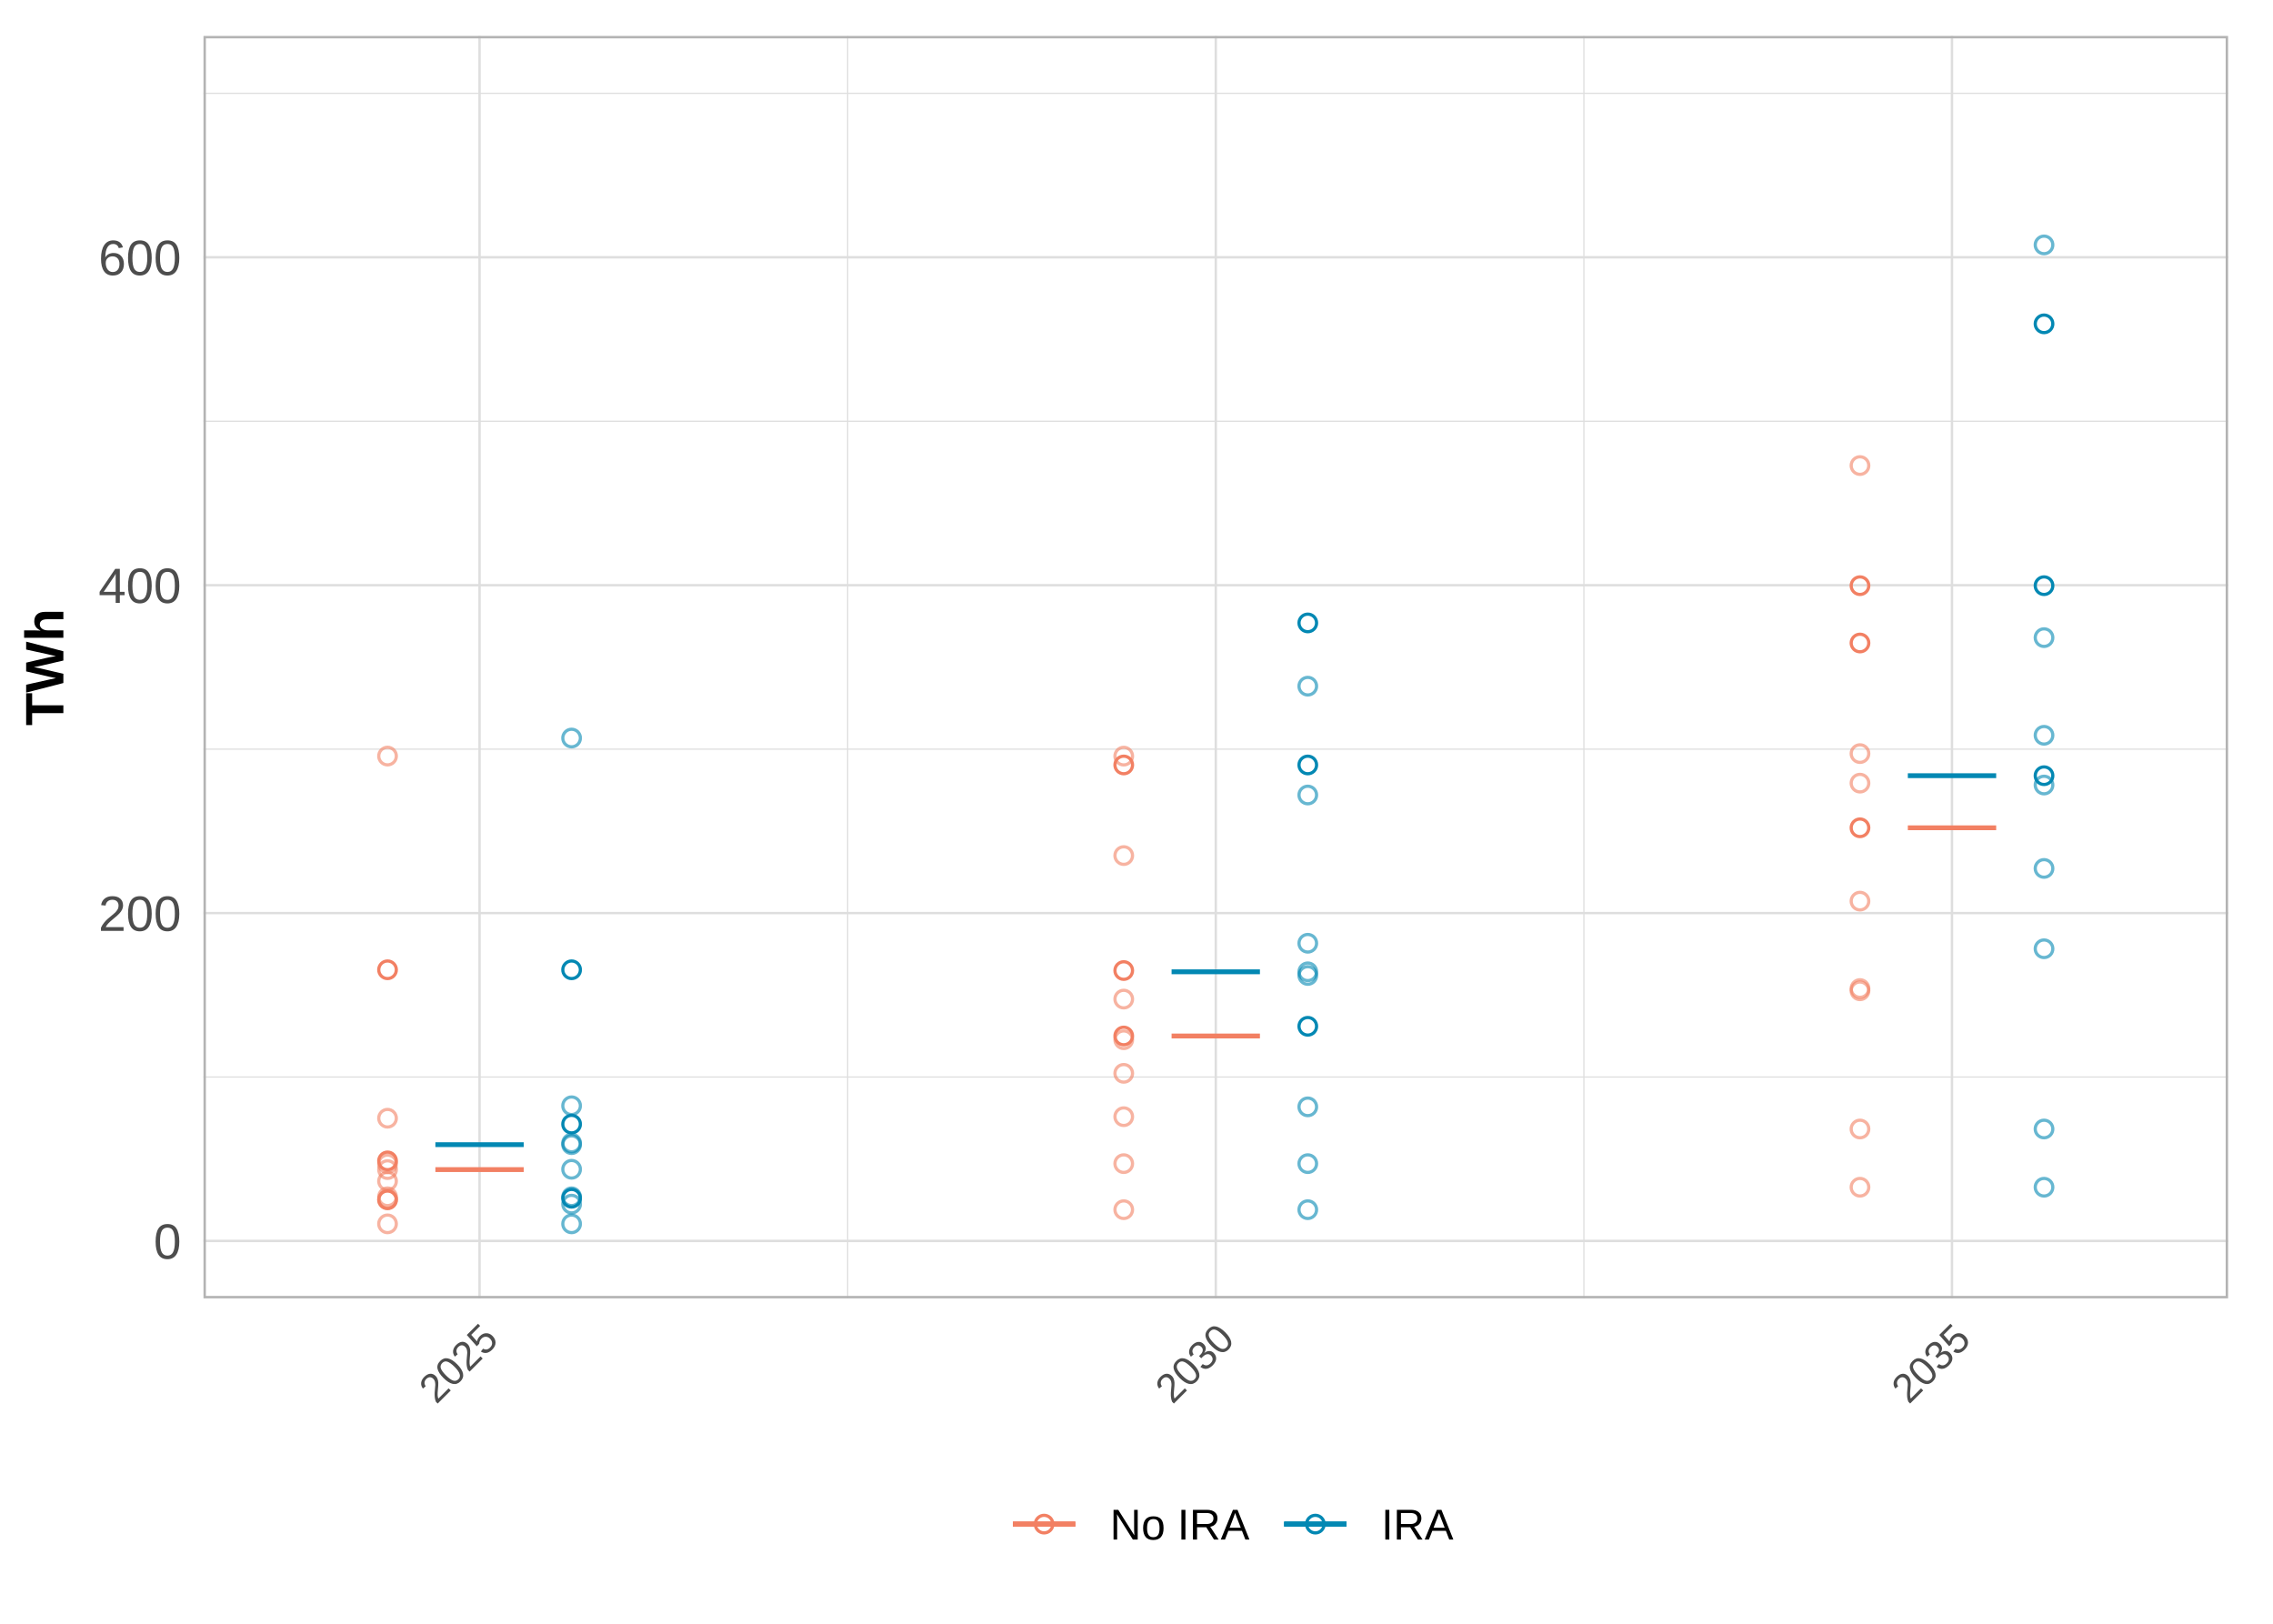
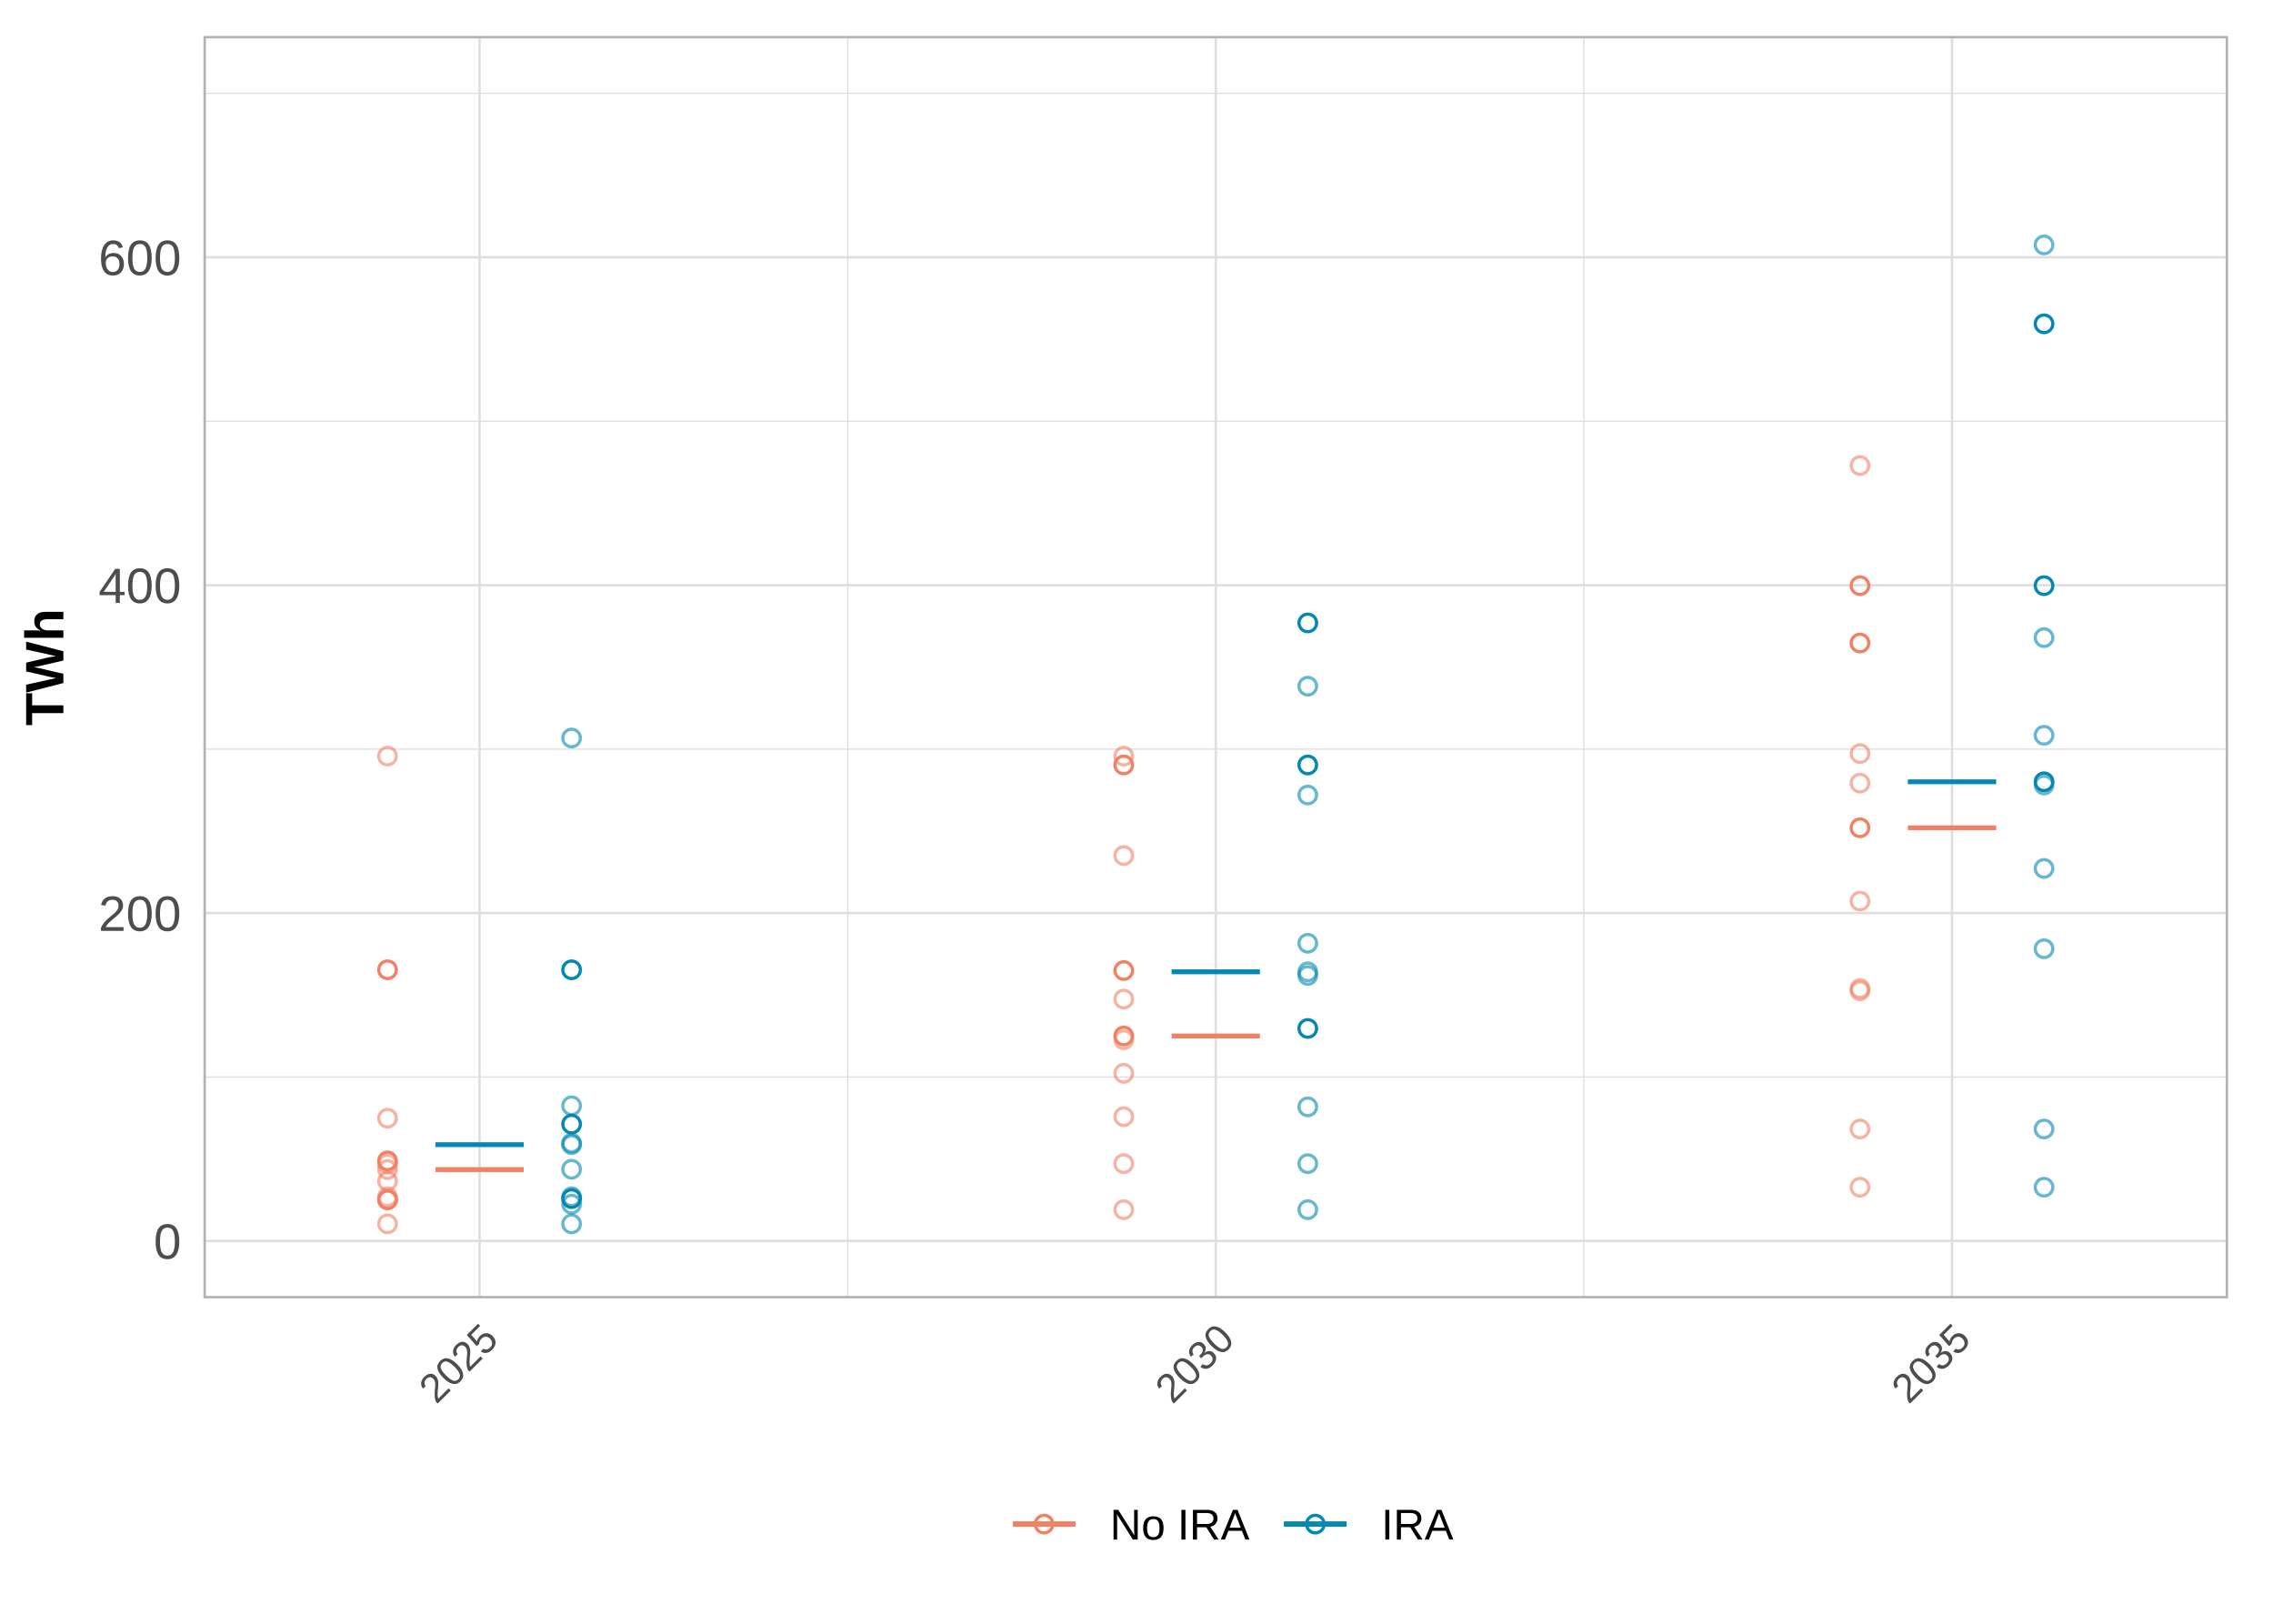
<svg xmlns="http://www.w3.org/2000/svg" class="svglite" width="504.00pt" height="360.00pt" viewBox="0 0 504.00 360.00">
  <defs>
    <style type="text/css">
    .svglite line, .svglite polyline, .svglite polygon, .svglite path, .svglite rect, .svglite circle {
      fill: none;
      stroke: #000000;
      stroke-linecap: round;
      stroke-linejoin: round;
      stroke-miterlimit: 10.00;
    }
    .svglite text {
      white-space: pre;
    }
  </style>
  </defs>
  <rect width="100%" height="100%" style="stroke: none; fill: #FFFFFF;" />
  <defs>
    <clipPath id="cpMC4wMHw1MDQuMDB8MC4wMHwzNjAuMDA=">
      <rect x="0.00" y="0.00" width="504.00" height="360.00" />
    </clipPath>
  </defs>
  <g clip-path="url(#cpMC4wMHw1MDQuMDB8MC4wMHwzNjAuMDA=)">
    <rect x="0" y="0.00" width="504.00" height="360.00" style="stroke-width: 1.07; stroke: #FFFFFF; fill: #FFFFFF;" />
  </g>
  <defs>
    <clipPath id="cpNDUuMTJ8NDk0LjA0fDcuOTd8Mjg3Ljg2">
      <rect x="45.12" y="7.97" width="448.92" height="279.89" />
    </clipPath>
  </defs>
  <g clip-path="url(#cpNDUuMTJ8NDk0LjA0fDcuOTd8Mjg3Ljg2)">
    <rect x="45.12" y="7.97" width="448.92" height="279.89" style="stroke-width: 1.07; stroke: none; fill: #FFFFFF;" />
    <polyline points="45.12,238.79 494.04,238.79 " style="stroke-width: 0.27; stroke: #DEDEDE; stroke-linecap: butt;" />
    <polyline points="45.12,166.09 494.04,166.09 " style="stroke-width: 0.27; stroke: #DEDEDE; stroke-linecap: butt;" />
    <polyline points="45.12,93.39 494.04,93.39 " style="stroke-width: 0.27; stroke: #DEDEDE; stroke-linecap: butt;" />
    <polyline points="45.12,20.69 494.04,20.69 " style="stroke-width: 0.27; stroke: #DEDEDE; stroke-linecap: butt;" />
    <polyline points="187.96,287.86 187.96,7.97 " style="stroke-width: 0.27; stroke: #DEDEDE; stroke-linecap: butt;" />
    <polyline points="351.20,287.86 351.20,7.97 " style="stroke-width: 0.27; stroke: #DEDEDE; stroke-linecap: butt;" />
    <polyline points="45.12,275.13 494.04,275.13 " style="stroke-width: 0.53; stroke: #DEDEDE; stroke-linecap: butt;" />
    <polyline points="45.12,202.44 494.04,202.44 " style="stroke-width: 0.53; stroke: #DEDEDE; stroke-linecap: butt;" />
    <polyline points="45.12,129.74 494.04,129.74 " style="stroke-width: 0.53; stroke: #DEDEDE; stroke-linecap: butt;" />
    <polyline points="45.12,57.04 494.04,57.04 " style="stroke-width: 0.53; stroke: #DEDEDE; stroke-linecap: butt;" />
    <polyline points="106.33,287.86 106.33,7.97 " style="stroke-width: 0.53; stroke: #DEDEDE; stroke-linecap: butt;" />
    <polyline points="269.58,287.86 269.58,7.97 " style="stroke-width: 0.53; stroke: #DEDEDE; stroke-linecap: butt;" />
    <polyline points="432.82,287.86 432.82,7.97 " style="stroke-width: 0.53; stroke: #DEDEDE; stroke-linecap: butt;" />
    <circle cx="126.74" cy="259.24" r="1.95" style="stroke-width: 0.71; stroke: #0388B3; stroke-opacity: 0.60;" />
    <circle cx="85.93" cy="259.31" r="1.95" style="stroke-width: 0.71; stroke: #F28063; stroke-opacity: 0.60;" />
    <circle cx="126.74" cy="253.78" r="1.95" style="stroke-width: 0.71; stroke: #0388B3; stroke-opacity: 0.60;" />
    <circle cx="85.93" cy="261.87" r="1.95" style="stroke-width: 0.71; stroke: #F28063; stroke-opacity: 0.60;" />
    <circle cx="126.74" cy="249.23" r="1.95" style="stroke-width: 0.71; stroke: #0388B3;" />
    <circle cx="85.93" cy="257.38" r="1.95" style="stroke-width: 0.71; stroke: #F28063;" />
    <circle cx="126.74" cy="271.34" r="1.95" style="stroke-width: 0.71; stroke: #0388B3; stroke-opacity: 0.60;" />
    <circle cx="85.93" cy="271.34" r="1.95" style="stroke-width: 0.71; stroke: #F28063; stroke-opacity: 0.60;" />
    <circle cx="126.74" cy="215.01" r="1.95" style="stroke-width: 0.71; stroke: #0388B3;" />
    <circle cx="85.93" cy="215.01" r="1.95" style="stroke-width: 0.71; stroke: #F28063;" />
    <circle cx="126.74" cy="265.34" r="1.95" style="stroke-width: 0.71; stroke: #0388B3; stroke-opacity: 0.60;" />
    <circle cx="85.93" cy="265.34" r="1.95" style="stroke-width: 0.71; stroke: #F28063; stroke-opacity: 0.60;" />
    <circle cx="126.74" cy="163.63" r="1.95" style="stroke-width: 0.71; stroke: #0388B3; stroke-opacity: 0.60;" />
    <circle cx="85.93" cy="167.63" r="1.95" style="stroke-width: 0.71; stroke: #F28063; stroke-opacity: 0.60;" />
    <circle cx="126.74" cy="266.97" r="1.95" style="stroke-width: 0.71; stroke: #0388B3; stroke-opacity: 0.60;" />
    <circle cx="85.93" cy="265.93" r="1.95" style="stroke-width: 0.71; stroke: #F28063; stroke-opacity: 0.60;" />
    <circle cx="126.74" cy="253.42" r="1.95" style="stroke-width: 0.71; stroke: #0388B3; stroke-opacity: 0.60;" />
    <circle cx="85.93" cy="258.04" r="1.95" style="stroke-width: 0.71; stroke: #F28063; stroke-opacity: 0.60;" />
    <circle cx="126.74" cy="245.16" r="1.95" style="stroke-width: 0.71; stroke: #0388B3; stroke-opacity: 0.60;" />
    <circle cx="85.93" cy="247.92" r="1.95" style="stroke-width: 0.71; stroke: #F28063; stroke-opacity: 0.60;" />
-     <circle cx="126.74" cy="265.66" r="1.95" style="stroke-width: 0.71; stroke: #0388B3;" />
+     <circle cx="126.74" cy="265.75" r="1.95" style="stroke-width: 0.71; stroke: #0388B3;" />
    <circle cx="85.93" cy="266.01" r="1.95" style="stroke-width: 0.71; stroke: #F28063;" />
    <circle cx="289.98" cy="216.27" r="1.95" style="stroke-width: 0.71; stroke: #0388B3; stroke-opacity: 0.60;" />
    <circle cx="249.17" cy="221.51" r="1.95" style="stroke-width: 0.71; stroke: #F28063; stroke-opacity: 0.60;" />
    <circle cx="289.98" cy="209.13" r="1.95" style="stroke-width: 0.71; stroke: #0388B3; stroke-opacity: 0.60;" />
    <circle cx="249.17" cy="237.97" r="1.95" style="stroke-width: 0.71; stroke: #F28063; stroke-opacity: 0.60;" />
    <circle cx="289.98" cy="138.11" r="1.95" style="stroke-width: 0.71; stroke: #0388B3;" />
    <circle cx="249.17" cy="215.18" r="1.95" style="stroke-width: 0.71; stroke: #F28063;" />
    <circle cx="289.98" cy="268.20" r="1.95" style="stroke-width: 0.71; stroke: #0388B3; stroke-opacity: 0.60;" />
    <circle cx="249.17" cy="268.20" r="1.95" style="stroke-width: 0.71; stroke: #F28063; stroke-opacity: 0.60;" />
    <circle cx="289.98" cy="169.60" r="1.95" style="stroke-width: 0.71; stroke: #0388B3;" />
    <circle cx="249.17" cy="169.60" r="1.95" style="stroke-width: 0.71; stroke: #F28063;" />
    <circle cx="289.98" cy="257.99" r="1.95" style="stroke-width: 0.71; stroke: #0388B3; stroke-opacity: 0.60;" />
    <circle cx="249.17" cy="257.99" r="1.95" style="stroke-width: 0.71; stroke: #F28063; stroke-opacity: 0.60;" />
    <circle cx="289.98" cy="152.13" r="1.95" style="stroke-width: 0.71; stroke: #0388B3; stroke-opacity: 0.60;" />
    <circle cx="249.17" cy="167.64" r="1.95" style="stroke-width: 0.71; stroke: #F28063; stroke-opacity: 0.60;" />
    <circle cx="289.98" cy="245.40" r="1.95" style="stroke-width: 0.71; stroke: #0388B3; stroke-opacity: 0.60;" />
    <circle cx="249.17" cy="247.58" r="1.95" style="stroke-width: 0.71; stroke: #F28063; stroke-opacity: 0.60;" />
    <circle cx="289.98" cy="215.46" r="1.95" style="stroke-width: 0.71; stroke: #0388B3; stroke-opacity: 0.60;" />
    <circle cx="249.17" cy="230.52" r="1.95" style="stroke-width: 0.71; stroke: #F28063; stroke-opacity: 0.60;" />
    <circle cx="289.98" cy="176.26" r="1.95" style="stroke-width: 0.71; stroke: #0388B3; stroke-opacity: 0.60;" />
    <circle cx="249.17" cy="189.69" r="1.95" style="stroke-width: 0.71; stroke: #F28063; stroke-opacity: 0.60;" />
-     <circle cx="289.98" cy="227.54" r="1.95" style="stroke-width: 0.71; stroke: #0388B3;" />
+     <circle cx="289.98" cy="228.02" r="1.95" style="stroke-width: 0.71; stroke: #0388B3;" />
    <circle cx="249.17" cy="229.69" r="1.95" style="stroke-width: 0.71; stroke: #F28063;" />
    <circle cx="453.23" cy="163.02" r="1.95" style="stroke-width: 0.71; stroke: #0388B3; stroke-opacity: 0.60;" />
    <circle cx="412.42" cy="173.63" r="1.95" style="stroke-width: 0.71; stroke: #F28063; stroke-opacity: 0.60;" />
    <circle cx="453.23" cy="192.54" r="1.95" style="stroke-width: 0.71; stroke: #0388B3; stroke-opacity: 0.60;" />
    <circle cx="412.42" cy="219.67" r="1.95" style="stroke-width: 0.71; stroke: #F28063; stroke-opacity: 0.60;" />
    <circle cx="453.23" cy="71.80" r="1.95" style="stroke-width: 0.71; stroke: #0388B3;" />
    <circle cx="412.42" cy="142.56" r="1.95" style="stroke-width: 0.71; stroke: #F28063;" />
    <circle cx="453.23" cy="263.22" r="1.95" style="stroke-width: 0.71; stroke: #0388B3; stroke-opacity: 0.60;" />
    <circle cx="412.42" cy="263.22" r="1.95" style="stroke-width: 0.71; stroke: #F28063; stroke-opacity: 0.60;" />
    <circle cx="453.23" cy="129.85" r="1.95" style="stroke-width: 0.71; stroke: #0388B3;" />
    <circle cx="412.42" cy="129.85" r="1.95" style="stroke-width: 0.71; stroke: #F28063;" />
    <circle cx="453.23" cy="250.31" r="1.95" style="stroke-width: 0.71; stroke: #0388B3; stroke-opacity: 0.60;" />
    <circle cx="412.42" cy="250.31" r="1.95" style="stroke-width: 0.71; stroke: #F28063; stroke-opacity: 0.60;" />
    <circle cx="453.23" cy="141.37" r="1.95" style="stroke-width: 0.71; stroke: #0388B3; stroke-opacity: 0.60;" />
    <circle cx="412.42" cy="167.08" r="1.95" style="stroke-width: 0.71; stroke: #F28063; stroke-opacity: 0.60;" />
    <circle cx="453.23" cy="210.35" r="1.95" style="stroke-width: 0.71; stroke: #0388B3; stroke-opacity: 0.60;" />
    <circle cx="412.42" cy="219.17" r="1.95" style="stroke-width: 0.71; stroke: #F28063; stroke-opacity: 0.60;" />
    <circle cx="453.23" cy="174.05" r="1.95" style="stroke-width: 0.71; stroke: #0388B3; stroke-opacity: 0.60;" />
    <circle cx="412.42" cy="199.79" r="1.95" style="stroke-width: 0.71; stroke: #F28063; stroke-opacity: 0.60;" />
    <circle cx="453.23" cy="54.30" r="1.95" style="stroke-width: 0.71; stroke: #0388B3; stroke-opacity: 0.60;" />
    <circle cx="412.42" cy="103.22" r="1.95" style="stroke-width: 0.71; stroke: #F28063; stroke-opacity: 0.60;" />
-     <circle cx="453.23" cy="171.98" r="1.95" style="stroke-width: 0.71; stroke: #0388B3;" />
+     <circle cx="453.23" cy="173.33" r="1.95" style="stroke-width: 0.71; stroke: #0388B3;" />
    <circle cx="412.42" cy="183.53" r="1.95" style="stroke-width: 0.71; stroke: #F28063;" />
    <line x1="423.03" y1="183.53" x2="442.62" y2="183.53" style="stroke-width: 1.07; stroke: #F28063; stroke-linecap: butt;" />
-     <line x1="423.03" y1="171.98" x2="442.62" y2="171.98" style="stroke-width: 1.07; stroke: #0388B3; stroke-linecap: butt;" />
+     <line x1="423.03" y1="173.33" x2="442.62" y2="173.33" style="stroke-width: 1.07; stroke: #0388B3; stroke-linecap: butt;" />
    <line x1="259.78" y1="229.69" x2="279.37" y2="229.69" style="stroke-width: 1.07; stroke: #F28063; stroke-linecap: butt;" />
    <line x1="259.78" y1="215.46" x2="279.37" y2="215.46" style="stroke-width: 1.07; stroke: #0388B3; stroke-linecap: butt;" />
    <line x1="96.54" y1="259.31" x2="116.13" y2="259.31" style="stroke-width: 1.07; stroke: #F28063; stroke-linecap: butt;" />
    <line x1="96.54" y1="253.78" x2="116.13" y2="253.78" style="stroke-width: 1.07; stroke: #0388B3; stroke-linecap: butt;" />
    <rect x="45.12" y="7.97" width="448.92" height="279.89" style="stroke-width: 1.07; stroke: #B3B3B3;" />
  </g>
  <g clip-path="url(#cpMC4wMHw1MDQuMDB8MC4wMHwzNjAuMDA=)">
    <text x="40.19" y="279.07" text-anchor="end" style="font-size: 11.00px;fill: #4D4D4D; font-family: &quot;Arial&quot;;" textLength="6.12px" lengthAdjust="spacingAndGlyphs">0</text>
    <text x="40.19" y="206.38" text-anchor="end" style="font-size: 11.00px;fill: #4D4D4D; font-family: &quot;Arial&quot;;" textLength="18.36px" lengthAdjust="spacingAndGlyphs">200</text>
    <text x="40.19" y="133.68" text-anchor="end" style="font-size: 11.00px;fill: #4D4D4D; font-family: &quot;Arial&quot;;" textLength="18.36px" lengthAdjust="spacingAndGlyphs">400</text>
    <text x="40.19" y="60.98" text-anchor="end" style="font-size: 11.00px;fill: #4D4D4D; font-family: &quot;Arial&quot;;" textLength="18.36px" lengthAdjust="spacingAndGlyphs">600</text>
    <text transform="translate(110.89,297.34) rotate(-45)" text-anchor="end" style="font-size: 9.00px;fill: #4D4D4D; font-family: &quot;Arial&quot;;" textLength="20.02px" lengthAdjust="spacingAndGlyphs">2025</text>
    <text transform="translate(274.13,297.34) rotate(-45)" text-anchor="end" style="font-size: 9.00px;fill: #4D4D4D; font-family: &quot;Arial&quot;;" textLength="20.02px" lengthAdjust="spacingAndGlyphs">2030</text>
    <text transform="translate(437.38,297.34) rotate(-45)" text-anchor="end" style="font-size: 9.00px;fill: #4D4D4D; font-family: &quot;Arial&quot;;" textLength="20.02px" lengthAdjust="spacingAndGlyphs">2035</text>
    <text transform="translate(14.05,147.91) rotate(-90)" text-anchor="middle" style="font-size: 12.00px; font-weight: bold; font-family: &quot;Arial&quot;;" textLength="25.98px" lengthAdjust="spacingAndGlyphs">TWh</text>
    <rect x="211.42" y="323.79" width="116.32" height="28.24" style="stroke-width: 1.07; stroke: none; fill: #FFFFFF;" />
    <rect x="222.87" y="329.27" width="17.28" height="17.28" style="stroke-width: 1.07; stroke: none; fill: #FFFFFF;" />
    <circle cx="231.51" cy="337.91" r="1.95" style="stroke-width: 0.71; stroke: #F28063;" />
    <line x1="224.60" y1="337.91" x2="238.43" y2="337.91" style="stroke-width: 1.07; stroke: #F28063; stroke-linecap: butt;" />
    <line x1="224.60" y1="337.91" x2="238.43" y2="337.91" style="stroke-width: 1.07; stroke: #F28063; stroke-linecap: butt;" />
    <line x1="224.60" y1="337.91" x2="238.43" y2="337.91" style="stroke-width: 1.07; stroke: #F28063; stroke-linecap: butt;" />
    <rect x="283.02" y="329.27" width="17.28" height="17.28" style="stroke-width: 1.07; stroke: none; fill: #FFFFFF;" />
    <circle cx="291.66" cy="337.91" r="1.95" style="stroke-width: 0.71; stroke: #0388B3;" />
    <line x1="284.75" y1="337.91" x2="298.57" y2="337.91" style="stroke-width: 1.07; stroke: #0388B3; stroke-linecap: butt;" />
    <line x1="284.75" y1="337.91" x2="298.57" y2="337.91" style="stroke-width: 1.07; stroke: #0388B3; stroke-linecap: butt;" />
    <line x1="284.75" y1="337.91" x2="298.57" y2="337.91" style="stroke-width: 1.07; stroke: #0388B3; stroke-linecap: butt;" />
    <text x="246.13" y="341.34" style="font-size: 9.60px; font-family: &quot;Arial&quot;;" textLength="30.91px" lengthAdjust="spacingAndGlyphs">No IRA</text>
    <text x="306.28" y="341.34" style="font-size: 9.60px; font-family: &quot;Arial&quot;;" textLength="15.98px" lengthAdjust="spacingAndGlyphs">IRA</text>
  </g>
</svg>
